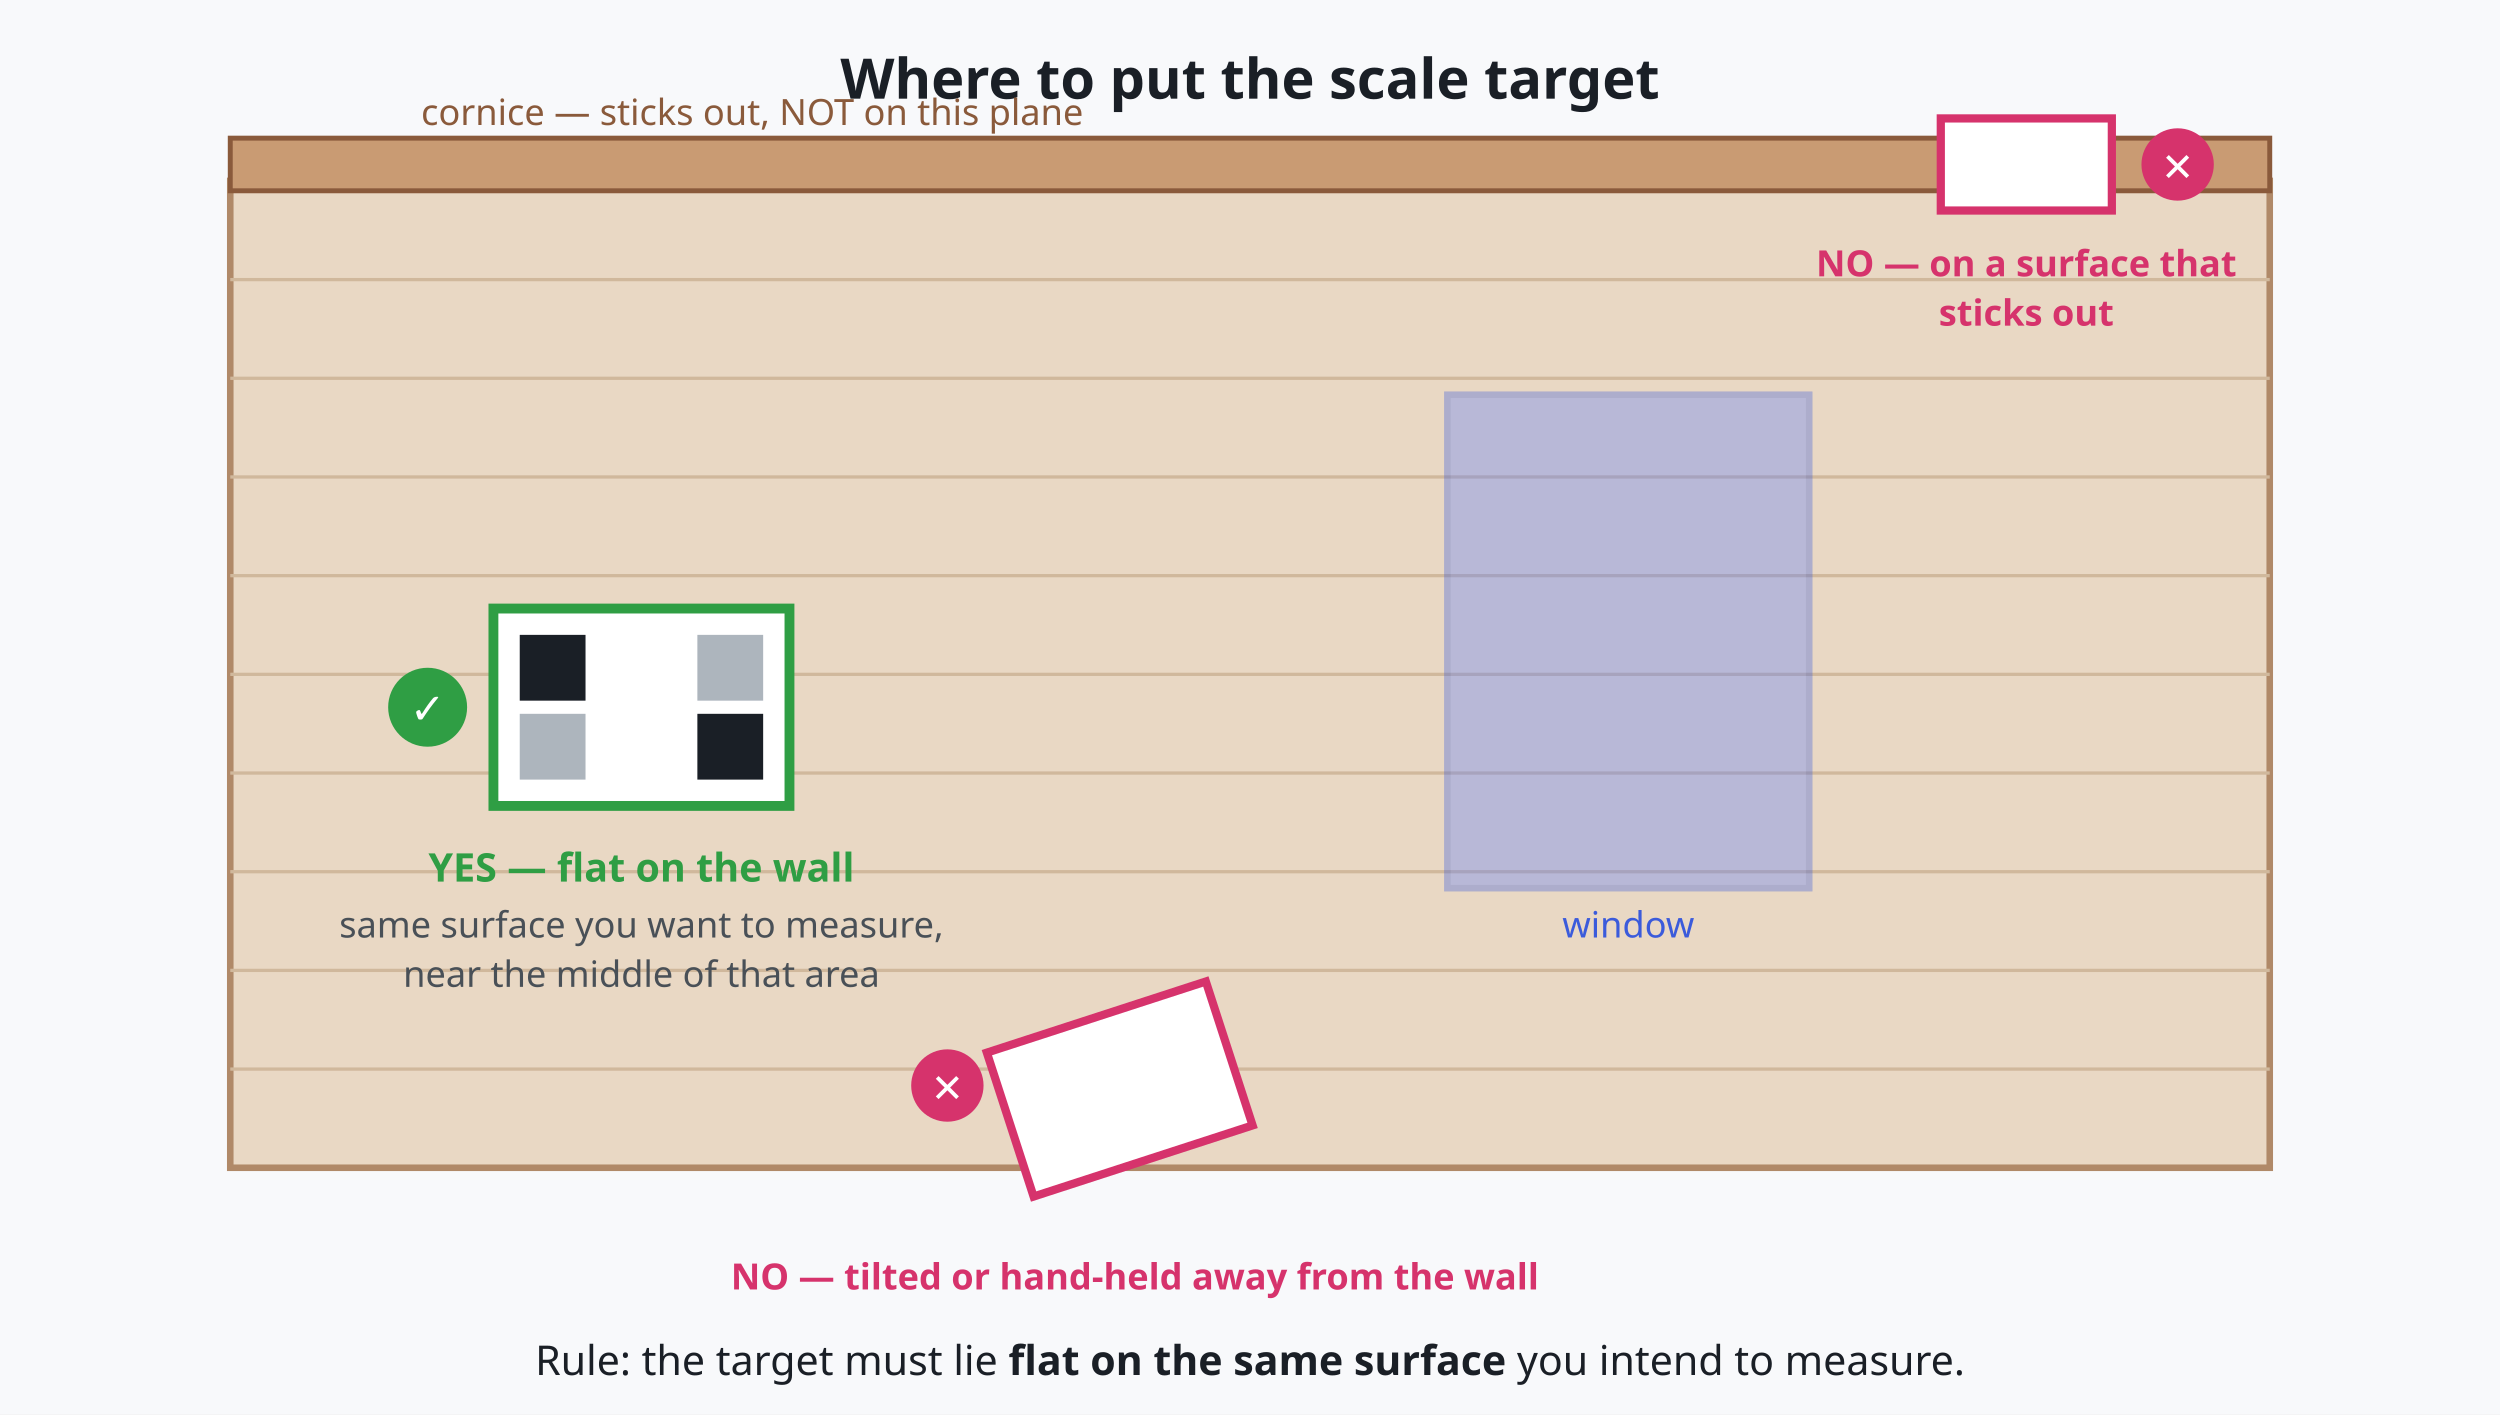
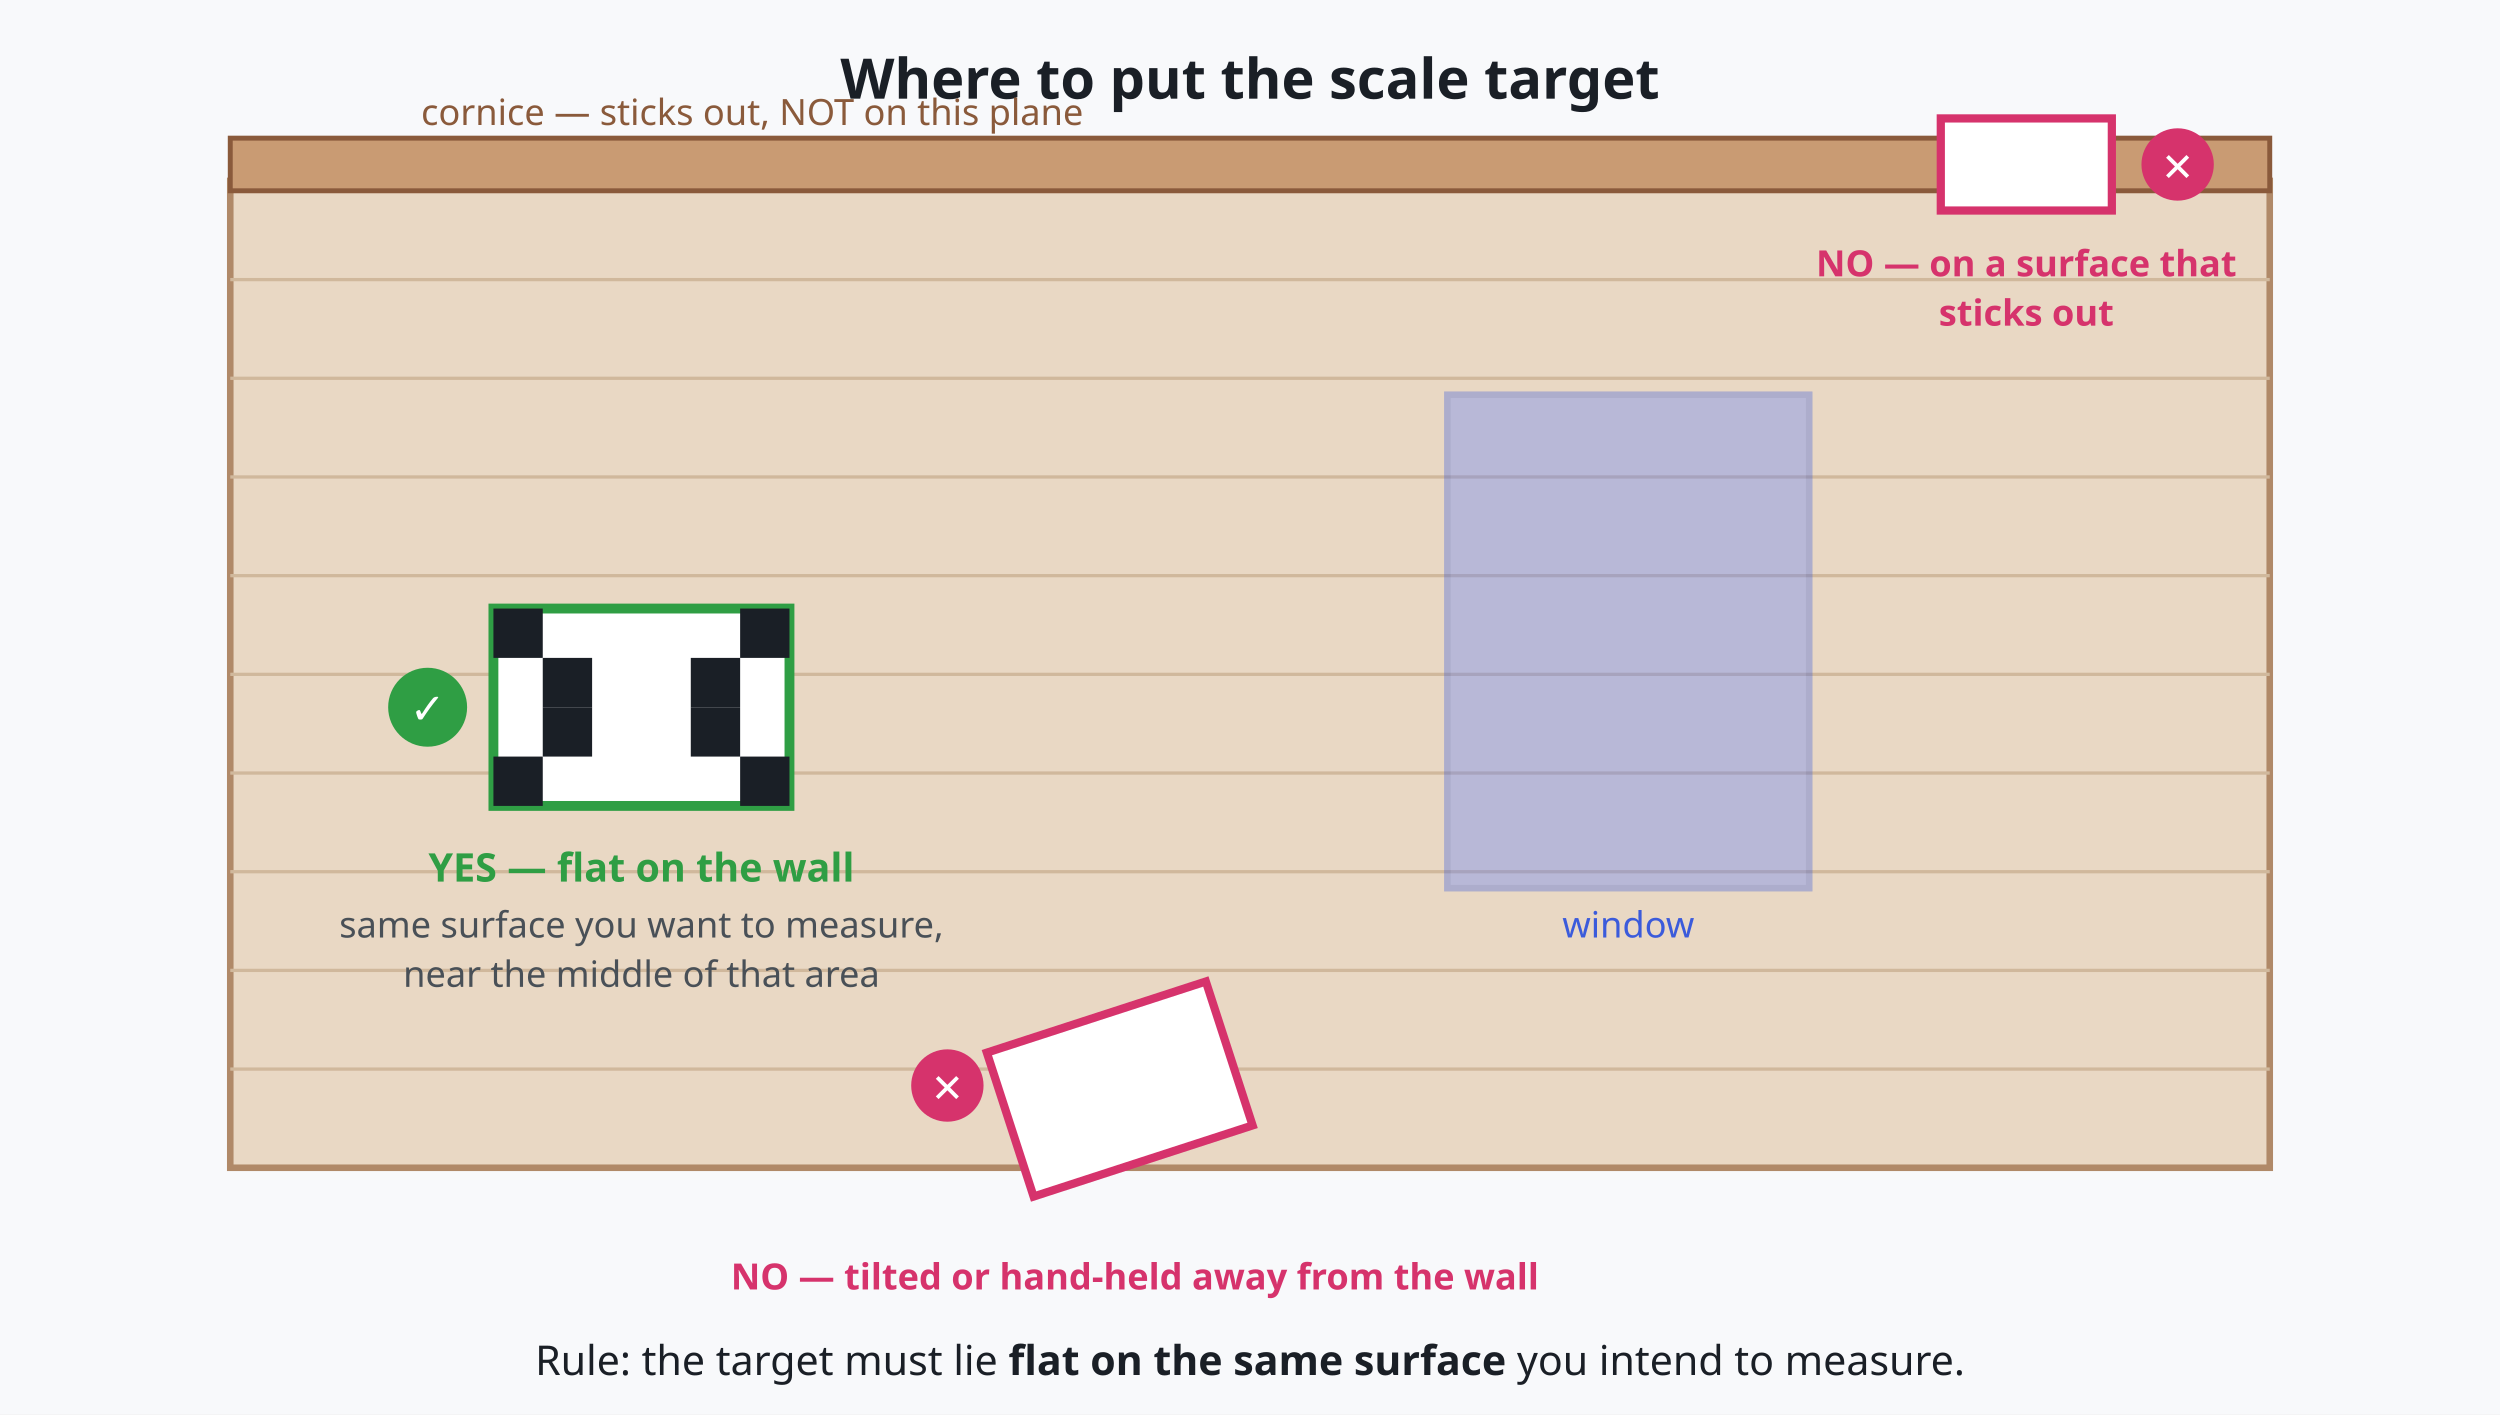
<svg xmlns="http://www.w3.org/2000/svg" viewBox="0 0 760 430" width="760" height="430" role="img" aria-label="Elevation view showing correct and incorrect placement of the scale target on a building facade.">
  <rect width="760" height="430" fill="#f8f9fb" />
  <text x="380" y="30" text-anchor="middle" font-family="system-ui,sans-serif" font-size="17" font-weight="700" fill="#1a1f26">Where to put the scale target</text>
  <rect x="70" y="55" width="620" height="300" fill="#e9d8c4" stroke="#b08968" stroke-width="2" />
  <g stroke="#d0b89c" stroke-width="1">
    <line x1="70" y1="85" x2="690" y2="85" />
    <line x1="70" y1="115" x2="690" y2="115" />
    <line x1="70" y1="145" x2="690" y2="145" />
    <line x1="70" y1="175" x2="690" y2="175" />
    <line x1="70" y1="205" x2="690" y2="205" />
    <line x1="70" y1="235" x2="690" y2="235" />
    <line x1="70" y1="265" x2="690" y2="265" />
    <line x1="70" y1="295" x2="690" y2="295" />
    <line x1="70" y1="325" x2="690" y2="325" />
  </g>
  <rect x="440" y="120" width="110" height="150" fill="#5c7cfa" opacity="0.35" stroke="#3b5bdb" stroke-width="2" />
  <text x="495" y="285" text-anchor="middle" font-family="system-ui,sans-serif" font-size="11" fill="#3b5bdb">window</text>
  <rect x="70" y="42" width="620" height="16" fill="#c99b73" stroke="#8a5a3b" stroke-width="1.5" />
  <text x="128" y="38" font-family="system-ui,sans-serif" font-size="11" fill="#8a5a3b">cornice — sticks out, NOT on this plane</text>
  <g>
    <rect x="150" y="185" width="90" height="60" fill="#fff" stroke="#2f9e44" stroke-width="3" />
-     <rect x="158" y="193" width="20" height="20" fill="#1a1f26" />
-     <rect x="212" y="217" width="20" height="20" fill="#1a1f26" />
-     <rect x="212" y="193" width="20" height="20" fill="#adb5bd" />
-     <rect x="158" y="217" width="20" height="20" fill="#adb5bd" />
+     <rect x="150" y="185" width="15" height="15" fill="#1a1f26" />
+     <rect x="165" y="200" width="15" height="15" fill="#1a1f26" />
+     <rect x="225" y="185" width="15" height="15" fill="#1a1f26" />
+     <rect x="210" y="200" width="15" height="15" fill="#1a1f26" />
+     <rect x="150" y="230" width="15" height="15" fill="#1a1f26" />
+     <rect x="165" y="215" width="15" height="15" fill="#1a1f26" />
+     <rect x="225" y="230" width="15" height="15" fill="#1a1f26" />
+     <rect x="210" y="215" width="15" height="15" fill="#1a1f26" />
    <circle cx="130" cy="215" r="12" fill="#2f9e44" />
    <text x="130" y="220" text-anchor="middle" font-family="system-ui,sans-serif" font-size="13" font-weight="700" fill="#fff">✓</text>
  </g>
  <text x="195" y="268" text-anchor="middle" font-family="system-ui,sans-serif" font-size="12" font-weight="700" fill="#2f9e44">YES — flat on the wall</text>
  <text x="195" y="285" text-anchor="middle" font-family="system-ui,sans-serif" font-size="11" fill="#495057">same surface you want to measure,</text>
  <text x="195" y="300" text-anchor="middle" font-family="system-ui,sans-serif" font-size="11" fill="#495057">near the middle of that area</text>
  <rect x="590" y="36" width="52" height="28" fill="#fff" stroke="#d6336c" stroke-width="2.5" />
  <circle cx="662" cy="50" r="11" fill="#d6336c" />
  <text x="662" y="55" text-anchor="middle" font-family="system-ui,sans-serif" font-size="12" font-weight="700" fill="#fff">✕</text>
  <text x="616" y="84" text-anchor="middle" font-family="system-ui,sans-serif" font-size="11" font-weight="700" fill="#d6336c">NO — on a surface that</text>
  <text x="616" y="99" text-anchor="middle" font-family="system-ui,sans-serif" font-size="11" font-weight="700" fill="#d6336c">sticks out</text>
  <g transform="translate(300,320) rotate(-18)">
    <rect x="0" y="0" width="70" height="46" fill="#fff" stroke="#d6336c" stroke-width="2.5" />
  </g>
  <circle cx="288" cy="330" r="11" fill="#d6336c" />
  <text x="288" y="335" text-anchor="middle" font-family="system-ui,sans-serif" font-size="12" font-weight="700" fill="#fff">✕</text>
  <text x="345" y="392" text-anchor="middle" font-family="system-ui,sans-serif" font-size="11" font-weight="700" fill="#d6336c">NO — tilted or hand-held away from the wall</text>
  <text x="380" y="418" text-anchor="middle" font-family="system-ui,sans-serif" font-size="12.5" fill="#1a1f26">Rule: the target must lie <tspan font-weight="700">flat on the same surface</tspan> you intend to measure.</text>
</svg>
